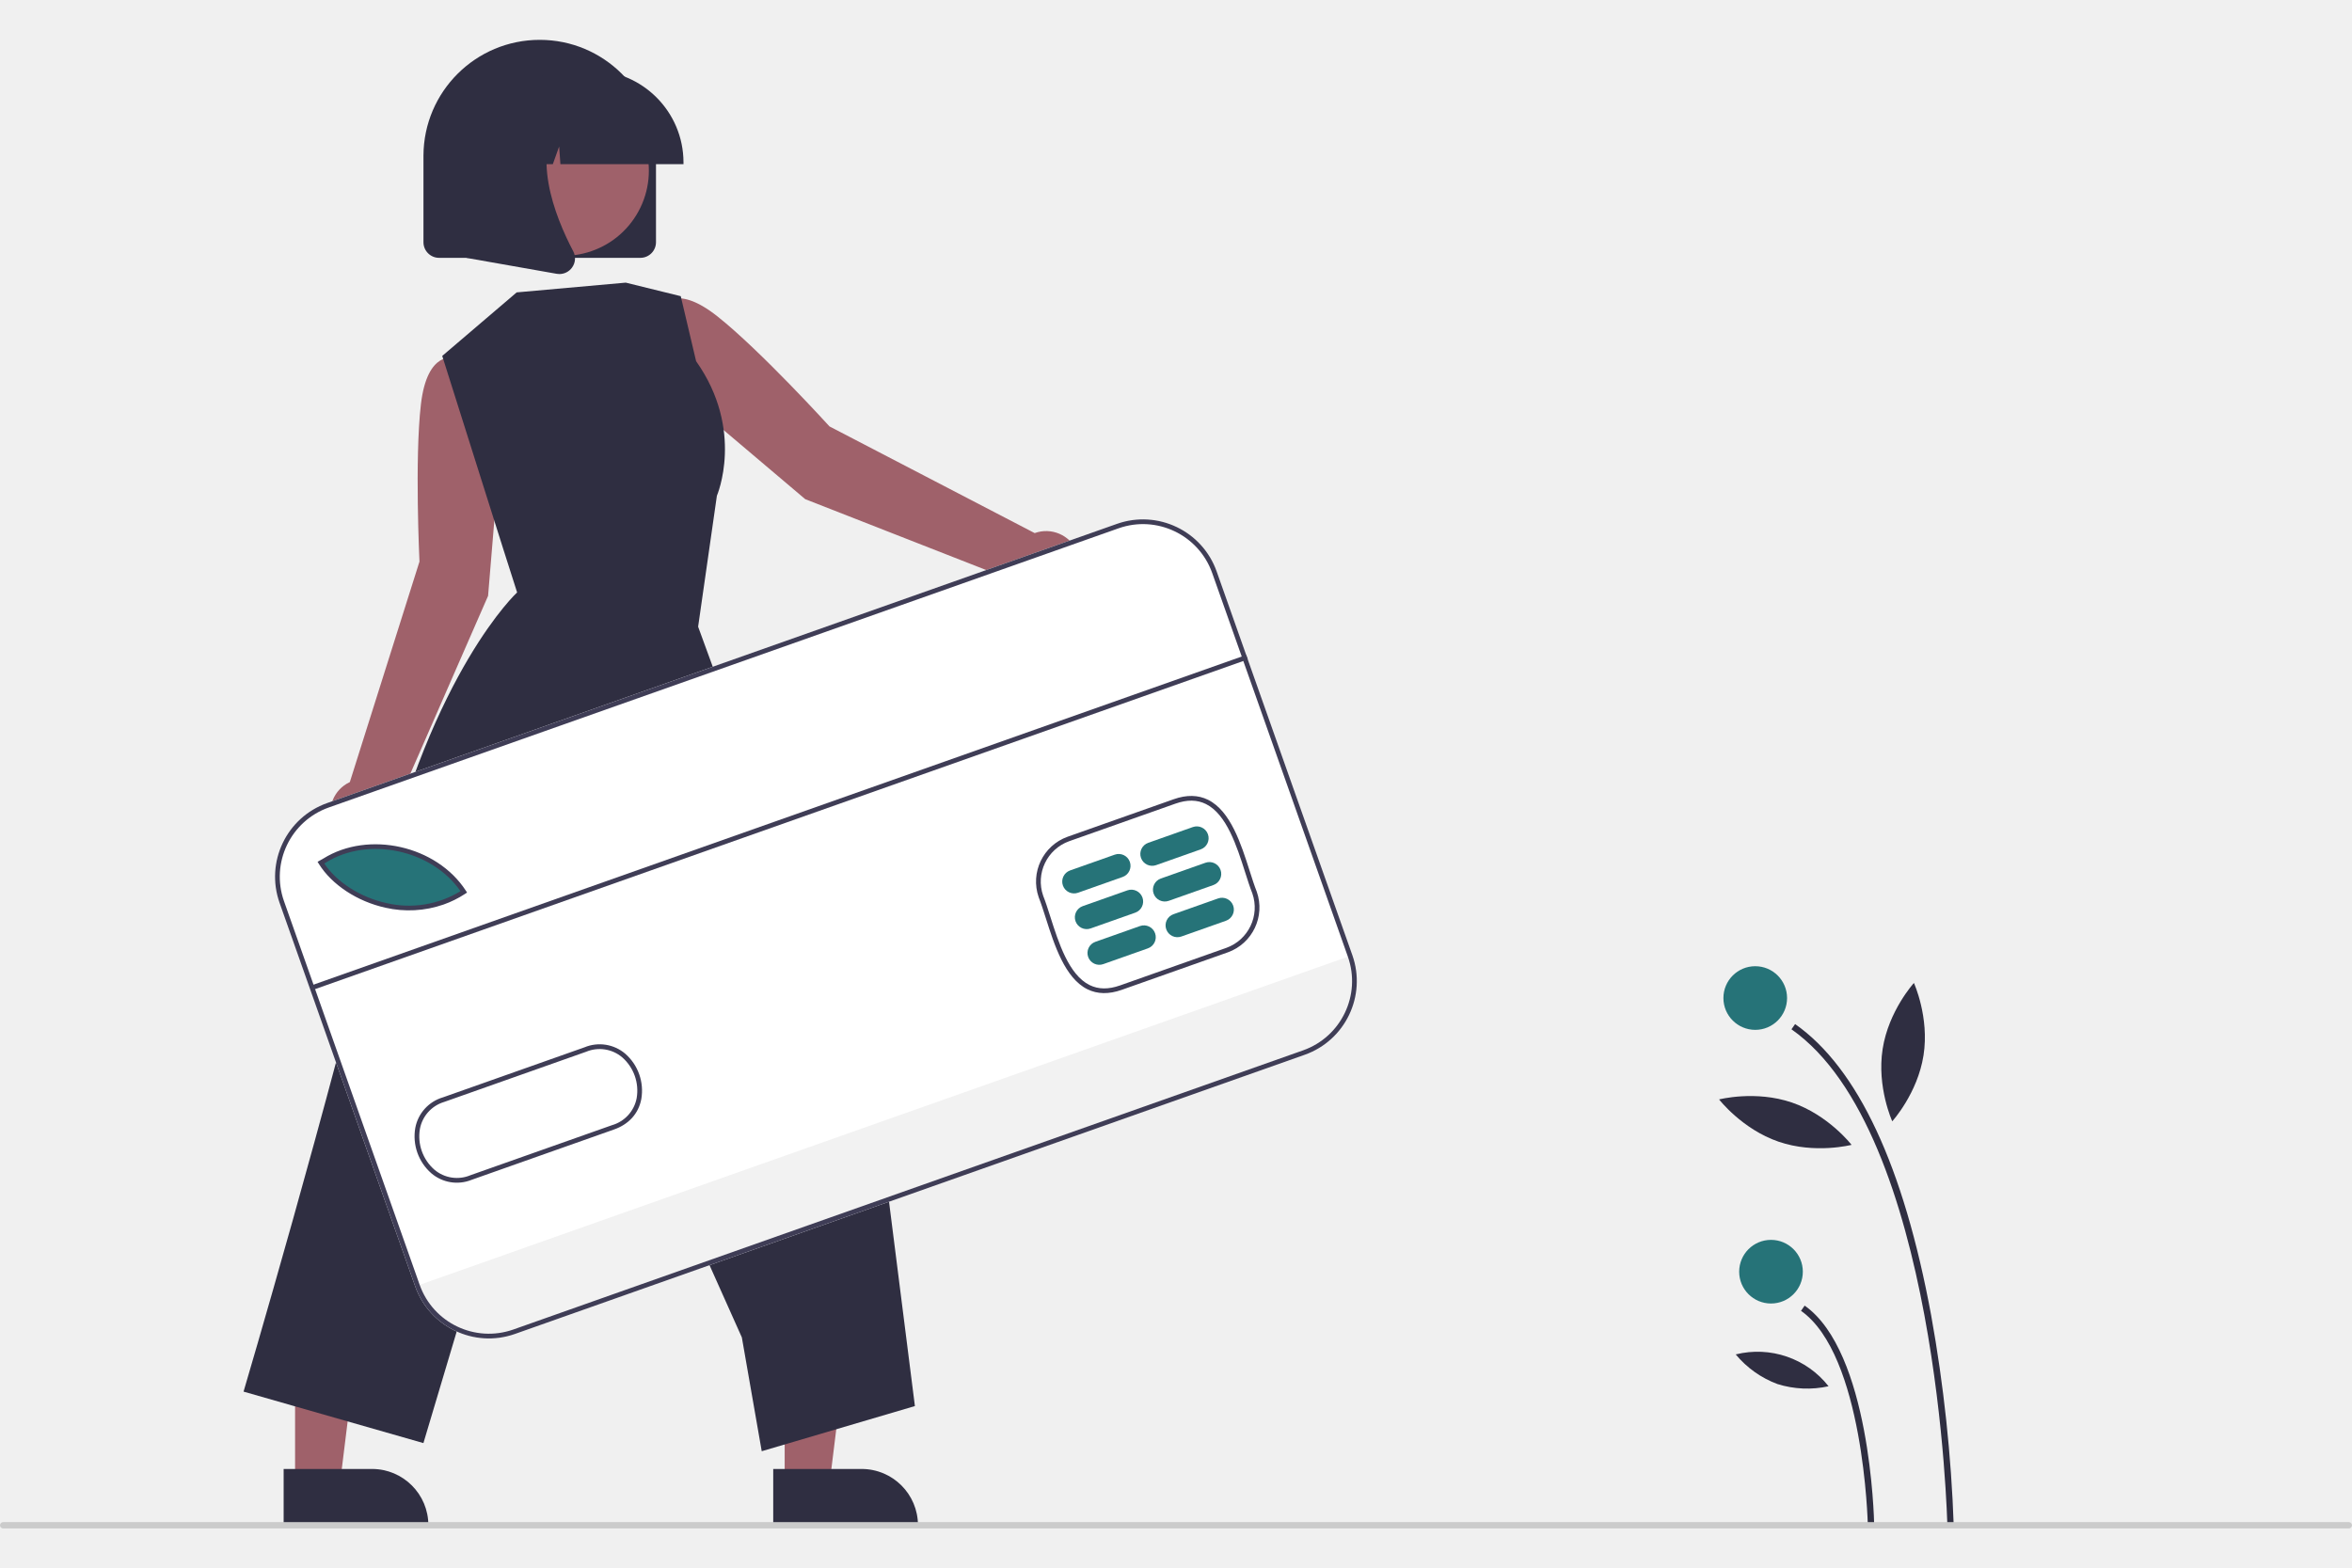
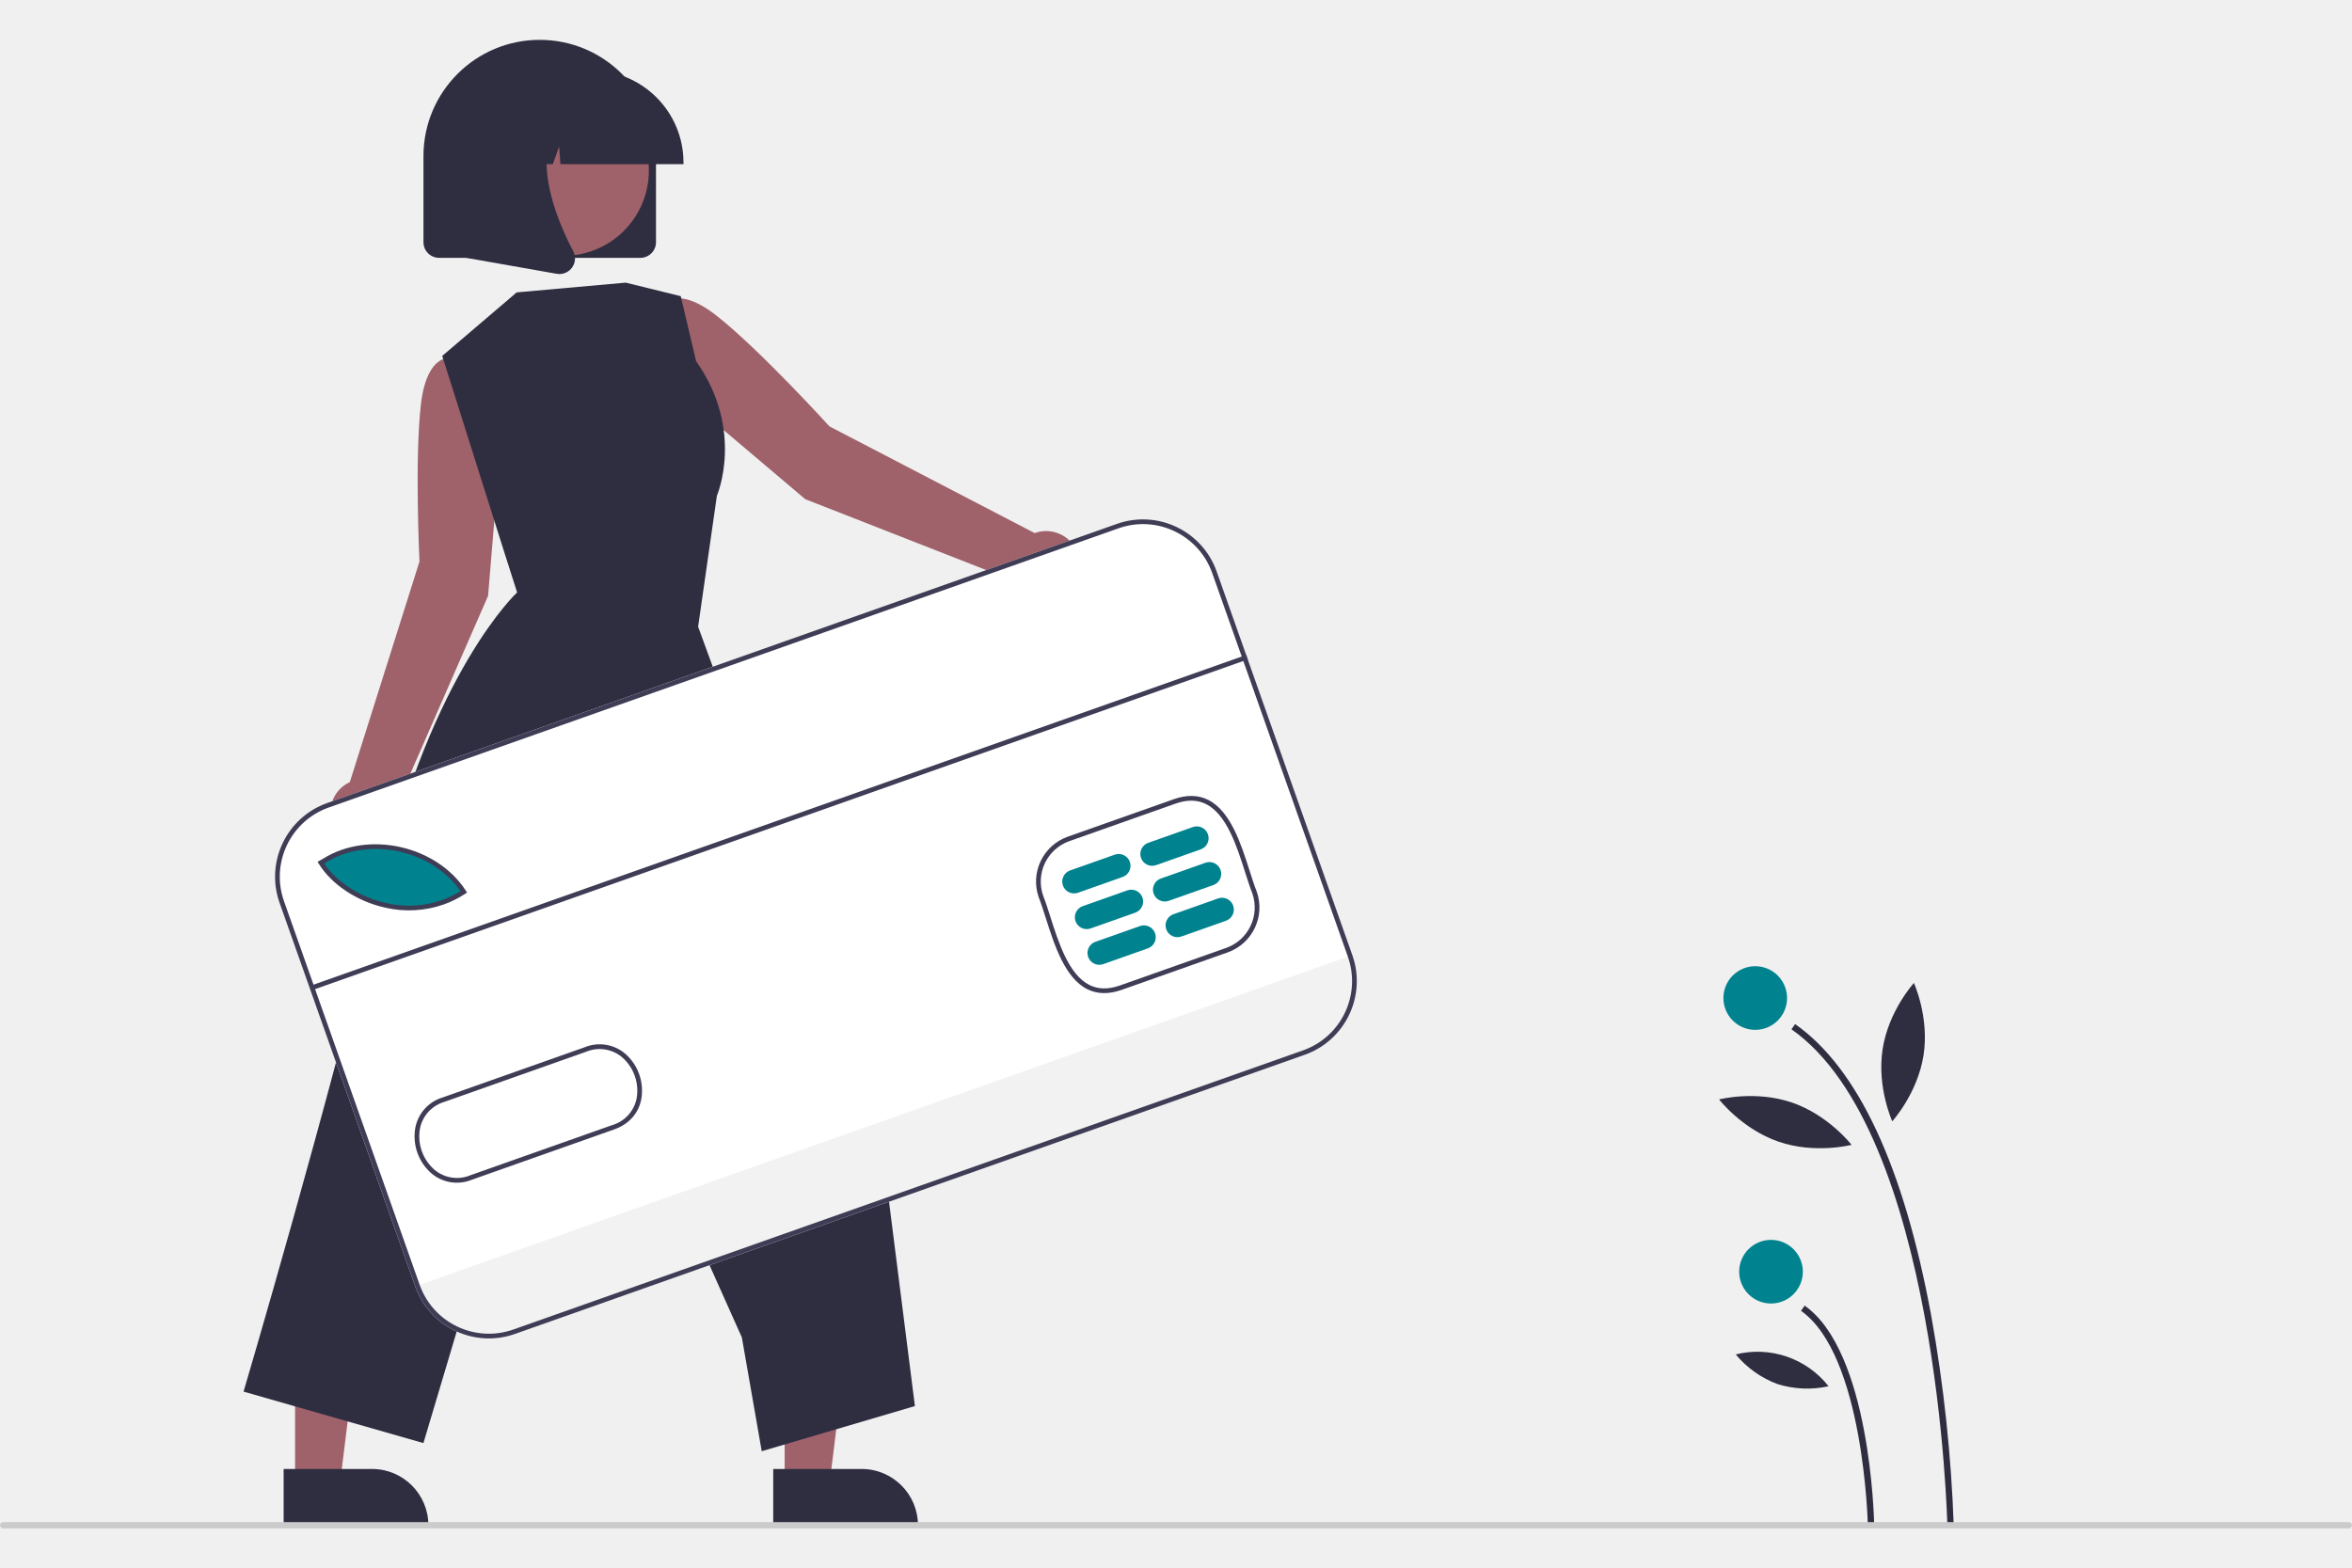
<svg xmlns="http://www.w3.org/2000/svg" data-name="Layer 1" width="300" height="200" viewBox="0 0 739 468">
  <path d="M853.244,705.755l2-.039a463.831,463.831,0,0,0-7.1-66.287c-8.648-46.881-23.029-77.67-42.743-91.512l-1.148,1.637C850.304,581.888,853.22,704.52,853.244,705.755Z" transform="translate(-241.3763 -238.4227)" fill="#2f2e41" />
  <path d="M828.244,705.277l2-.039c-.043-2.215-1.293-54.414-21.843-68.842l-1.148,1.637C826.973,651.878,828.234,704.745,828.244,705.277Z" transform="translate(-241.3763 -238.4227)" fill="#2f2e41" />
-   <circle cx="551.498" cy="301.313" r="10" fill="#267378" />
-   <circle cx="556.45" cy="387.313" r="10" fill="#267378" />
+   <circle cx="551.498" cy="301.313" r="10" fill="#00838f" />
+   <circle cx="556.45" cy="387.313" r="10" fill="#00838f" />
  <path d="M832.905,555.73c-1.879,12.004,3.019,22.741,3.019,22.741s7.945-8.726,9.825-20.73-3.019-22.741-3.019-22.741S834.784,543.726,832.905,555.73Z" transform="translate(-241.3763 -238.4227)" fill="#2f2e41" />
  <path d="M800.218,584.884c11.493,3.942,22.919.99,22.919.99s-7.208-9.344-18.701-13.286-22.919-.99-22.919-.99S788.725,580.942,800.218,584.884Z" transform="translate(-241.3763 -238.4227)" fill="#2f2e41" />
  <path d="M799.848,661.045a31.135,31.135,0,0,0,16.064.694,28.374,28.374,0,0,0-29.172-10.006A31.134,31.134,0,0,0,799.848,661.045Z" transform="translate(-241.3763 -238.4227)" fill="#2f2e41" />
  <path d="M566.473,393.62,502,360.094s-21.651-23.843-35.248-34.613-17.783-2.858-17.783-2.858l-5.716,9.526,13.813,19.212,37.312,31.596,66.67,26.113a10.572,10.572,0,1,0,5.424-15.451Z" transform="translate(-241.3763 -238.4227)" fill="#9f616a" />
  <path d="M398.773,364.625l-3.817-23.352-10.778-2.694s-8.554-2.635-10.553,14.595-.449,49.399-.449,49.399l-21.883,69.295a10.596,10.596,0,1,0,14.761,7.09l28.678-65.608Z" transform="translate(-241.3763 -238.4227)" fill="#9f616a" />
  <polygon points="246.545 453.915 260.648 453.914 267.358 399.515 246.542 399.516 246.545 453.915" fill="#9f616a" />
  <path d="M484.324,687.733l27.775-.001h.001a17.701,17.701,0,0,1,17.7,17.7v.575l-45.476.002Z" transform="translate(-241.3763 -238.4227)" fill="#2f2e41" />
  <polygon points="92.716 453.915 106.82 453.914 113.529 399.515 92.714 399.516 92.716 453.915" fill="#9f616a" />
  <path d="M330.495,687.733l27.775-.001h.001a17.701,17.701,0,0,1,17.7,17.7v.575l-45.476.002Z" transform="translate(-241.3763 -238.4227)" fill="#2f2e41" />
  <path d="M403.719,317.976l-23.393,19.969,19.198,60.753,4.332,13.566s-26.45,24.387-42.816,92.512-43.138,158.647-43.138,158.647l56.512,16.177L420.39,525.494l54.079,120.901,6.244,35.759,48.126-14.19-11.352-89.682-56.761-155.241,5.896-41.152s8.854-20.54-6.527-42.287l-4.825-20.434-17.283-4.257Z" transform="translate(-241.3763 -238.4227)" fill="#2f2e41" />
  <path d="M442.582,307.12H379.336a4.913,4.913,0,0,1-4.907-4.907v-27.261a36.53,36.53,0,0,1,73.059,0v27.261A4.913,4.913,0,0,1,442.582,307.12Z" transform="translate(-241.3763 -238.4227)" fill="#2f2e41" />
  <circle cx="418.465" cy="279.703" r="26.782" transform="translate(-269.059 274.3026) rotate(-61.3368)" fill="#9f616a" />
  <path d="M456.131,277.678H417.458l-.397-5.552-1.983,5.552H409.123l-.786-11.004-3.93,11.004h-11.522v-.545a28.929,28.929,0,0,1,28.896-28.897h5.452a28.929,28.929,0,0,1,28.897,28.897Z" transform="translate(-241.3763 -238.4227)" fill="#2f2e41" />
  <path d="M417.141,312.209a5.012,5.012,0,0,1-.868-.077l-28.318-4.996V260.334h31.173l-.772.9c-10.738,12.523-2.648,32.829,3.13,43.819a4.834,4.834,0,0,1-.384,5.133A4.887,4.887,0,0,1,417.141,312.209Z" transform="translate(-241.3763 -238.4227)" fill="#2f2e41" />
  <path d="M651.33,557.568,403.149,645.315a24.567,24.567,0,0,1-31.315-14.956l-42.634-120.585a24.567,24.567,0,0,1,14.956-31.315l248.181-87.747a24.567,24.567,0,0,1,31.315,14.956l42.634,120.585A24.567,24.567,0,0,1,651.33,557.568Z" transform="translate(-241.3763 -238.4227)" fill="#fff" />
  <path d="M666.286,526.253l.226.638A23.435,23.435,0,0,1,652.224,556.795L402.802,644.98a23.433,23.433,0,0,1-29.901-14.281l-.226-.638Z" transform="translate(-241.3763 -238.4227)" fill="#f2f2f2" />
-   <path d="M387.661,506.456c-16.451,10.825-37.534,2.678-44.908-9.188l1.176-.668C357.934,487.871,378.732,492.735,387.661,506.456Z" transform="translate(-241.3763 -238.4227)" fill="#267378" />
+   <path d="M387.661,506.456c-16.451,10.825-37.534,2.678-44.908-9.188l1.176-.668C357.934,487.871,378.732,492.735,387.661,506.456Z" transform="translate(-241.3763 -238.4227)" fill="#00838f" />
  <path d="M593.812,537.167c-4.027,1.424-7.652,1.358-10.777-.194-7.063-3.509-10.377-13.914-13.04-22.275-.775-2.432-1.507-4.73-2.252-6.608l-.011-.029a14.974,14.974,0,0,1,9.074-19.012l33.382-11.803c4.021-1.422,7.643-1.357,10.765.193,7.061,3.505,10.378,13.906,13.043,22.264.777,2.437,1.511,4.739,2.259,6.62a14.983,14.983,0,0,1-9.07,19.043ZM569.131,507.556c.762,1.923,1.5,4.239,2.281,6.691,2.578,8.093,5.786,18.166,12.285,21.395,2.789,1.386,5.936,1.426,9.619.124l33.372-11.799a13.486,13.486,0,0,0,8.175-17.121c-.756-1.9-1.498-4.226-2.283-6.689-2.58-8.09-5.791-18.159-12.287-21.384-2.786-1.383-5.93-1.423-9.608-.123l-33.38,11.802A13.483,13.483,0,0,0,569.131,507.556Z" transform="translate(-241.3763 -238.4227)" fill="#3f3d56" />
  <path d="M380.742,510.354a33.179,33.179,0,0,1-18.239,1.003c-8.841-1.941-16.864-7.22-20.938-13.774l-.408-.657,1.835-1.043c14.216-8.855,35.533-4.054,44.734,10.082l.403.62-.618.407A31.219,31.219,0,0,1,380.742,510.354Zm-37.493-12.907c3.987,5.925,11.407,10.664,19.574,12.457a31,31,0,0,0,23.239-3.75c-9.001-13.019-28.942-17.338-42.296-9.002Z" transform="translate(-241.3763 -238.4227)" fill="#3f3d56" />
  <path d="M389.461,596.902a12.343,12.343,0,0,1-12.551-2.084,15.439,15.439,0,0,1-5.051-14.271,12.386,12.386,0,0,1,8.699-9.603l44.479-15.726a12.408,12.408,0,0,1,12.792,2.013,15.439,15.439,0,0,1,5.044,14.271c-.878,4.59-3.977,7.971-8.701,9.59L389.694,596.818Q389.577,596.861,389.461,596.902Zm-8.626-24.48a10.931,10.931,0,0,0-7.515,8.404,13.909,13.909,0,0,0,4.55,12.856,10.941,10.941,0,0,0,11.316,1.737l44.501-15.734a10.958,10.958,0,0,0,7.725-8.463,13.907,13.907,0,0,0-4.545-12.857,10.988,10.988,0,0,0-11.325-1.749L381.04,572.352c-.068.023-.137.046-.204.07Z" transform="translate(-241.3763 -238.4227)" fill="#3f3d56" />
-   <path d="M594.109,501.688l-14.022,4.957a3.718,3.718,0,1,1-2.479-7.011l14.022-4.957a3.718,3.718,0,1,1,2.479,7.011Z" transform="translate(-241.3763 -238.4227)" fill="#267378" />
-   <path d="M598.075,512.906l-14.022,4.957a3.718,3.718,0,1,1-2.479-7.011l14.022-4.957a3.718,3.718,0,0,1,2.479,7.011Z" transform="translate(-241.3763 -238.4227)" fill="#267378" />
-   <path d="M602.041,524.123l-14.022,4.957a3.718,3.718,0,0,1-2.479-7.011l14.022-4.957a3.718,3.718,0,1,1,2.479,7.011Z" transform="translate(-241.3763 -238.4227)" fill="#267378" />
-   <path d="M618.647,493.013l-14.022,4.957a3.718,3.718,0,1,1-2.479-7.011l14.022-4.957a3.718,3.718,0,1,1,2.479,7.011Z" transform="translate(-241.3763 -238.4227)" fill="#267378" />
-   <path d="M622.613,504.23l-14.022,4.957a3.718,3.718,0,1,1-2.479-7.011l14.022-4.957a3.718,3.718,0,0,1,2.479,7.011Z" transform="translate(-241.3763 -238.4227)" fill="#267378" />
-   <path d="M626.579,515.447l-14.022,4.957a3.718,3.718,0,1,1-2.479-7.011l14.022-4.957a3.718,3.718,0,0,1,2.479,7.011Z" transform="translate(-241.3763 -238.4227)" fill="#267378" />
+   <path d="M594.109,501.688l-14.022,4.957a3.718,3.718,0,1,1-2.479-7.011l14.022-4.957a3.718,3.718,0,1,1,2.479,7.011Z" transform="translate(-241.3763 -238.4227)" fill="#00838f" />
+   <path d="M598.075,512.906l-14.022,4.957a3.718,3.718,0,1,1-2.479-7.011l14.022-4.957a3.718,3.718,0,0,1,2.479,7.011Z" transform="translate(-241.3763 -238.4227)" fill="#00838f" />
+   <path d="M602.041,524.123l-14.022,4.957a3.718,3.718,0,0,1-2.479-7.011l14.022-4.957a3.718,3.718,0,1,1,2.479,7.011Z" transform="translate(-241.3763 -238.4227)" fill="#00838f" />
+   <path d="M618.647,493.013l-14.022,4.957a3.718,3.718,0,1,1-2.479-7.011l14.022-4.957a3.718,3.718,0,1,1,2.479,7.011Z" transform="translate(-241.3763 -238.4227)" fill="#00838f" />
+   <path d="M622.613,504.23l-14.022,4.957a3.718,3.718,0,1,1-2.479-7.011l14.022-4.957a3.718,3.718,0,0,1,2.479,7.011Z" transform="translate(-241.3763 -238.4227)" fill="#00838f" />
+   <path d="M626.579,515.447l-14.022,4.957a3.718,3.718,0,1,1-2.479-7.011l14.022-4.957a3.718,3.718,0,0,1,2.479,7.011Z" transform="translate(-241.3763 -238.4227)" fill="#00838f" />
  <rect x="330.664" y="483.779" width="311.422" height="1.487" transform="matrix(0.94281, -0.33334, 0.33334, 0.94281, -375.069, -48.58413)" fill="#3f3d56" />
  <path d="M651.33,557.568,403.149,645.315a24.567,24.567,0,0,1-31.315-14.956l-42.634-120.585a24.567,24.567,0,0,1,14.956-31.315l248.181-87.747a24.567,24.567,0,0,1,31.315,14.956l42.634,120.585A24.567,24.567,0,0,1,651.33,557.568ZM344.651,479.861a23.078,23.078,0,0,0-14.049,29.417l42.634,120.585a23.078,23.078,0,0,0,29.417,14.049L650.834,556.166a23.078,23.078,0,0,0,14.049-29.417l-42.634-120.585a23.078,23.078,0,0,0-29.417-14.049Z" transform="translate(-241.3763 -238.4227)" fill="#3f3d56" />
  <path d="M979.376,706.423h-737a1,1,0,0,1,0-2h737a1,1,0,0,1,0,2Z" transform="translate(-241.3763 -238.4227)" fill="#cbcbcb" />
</svg>
